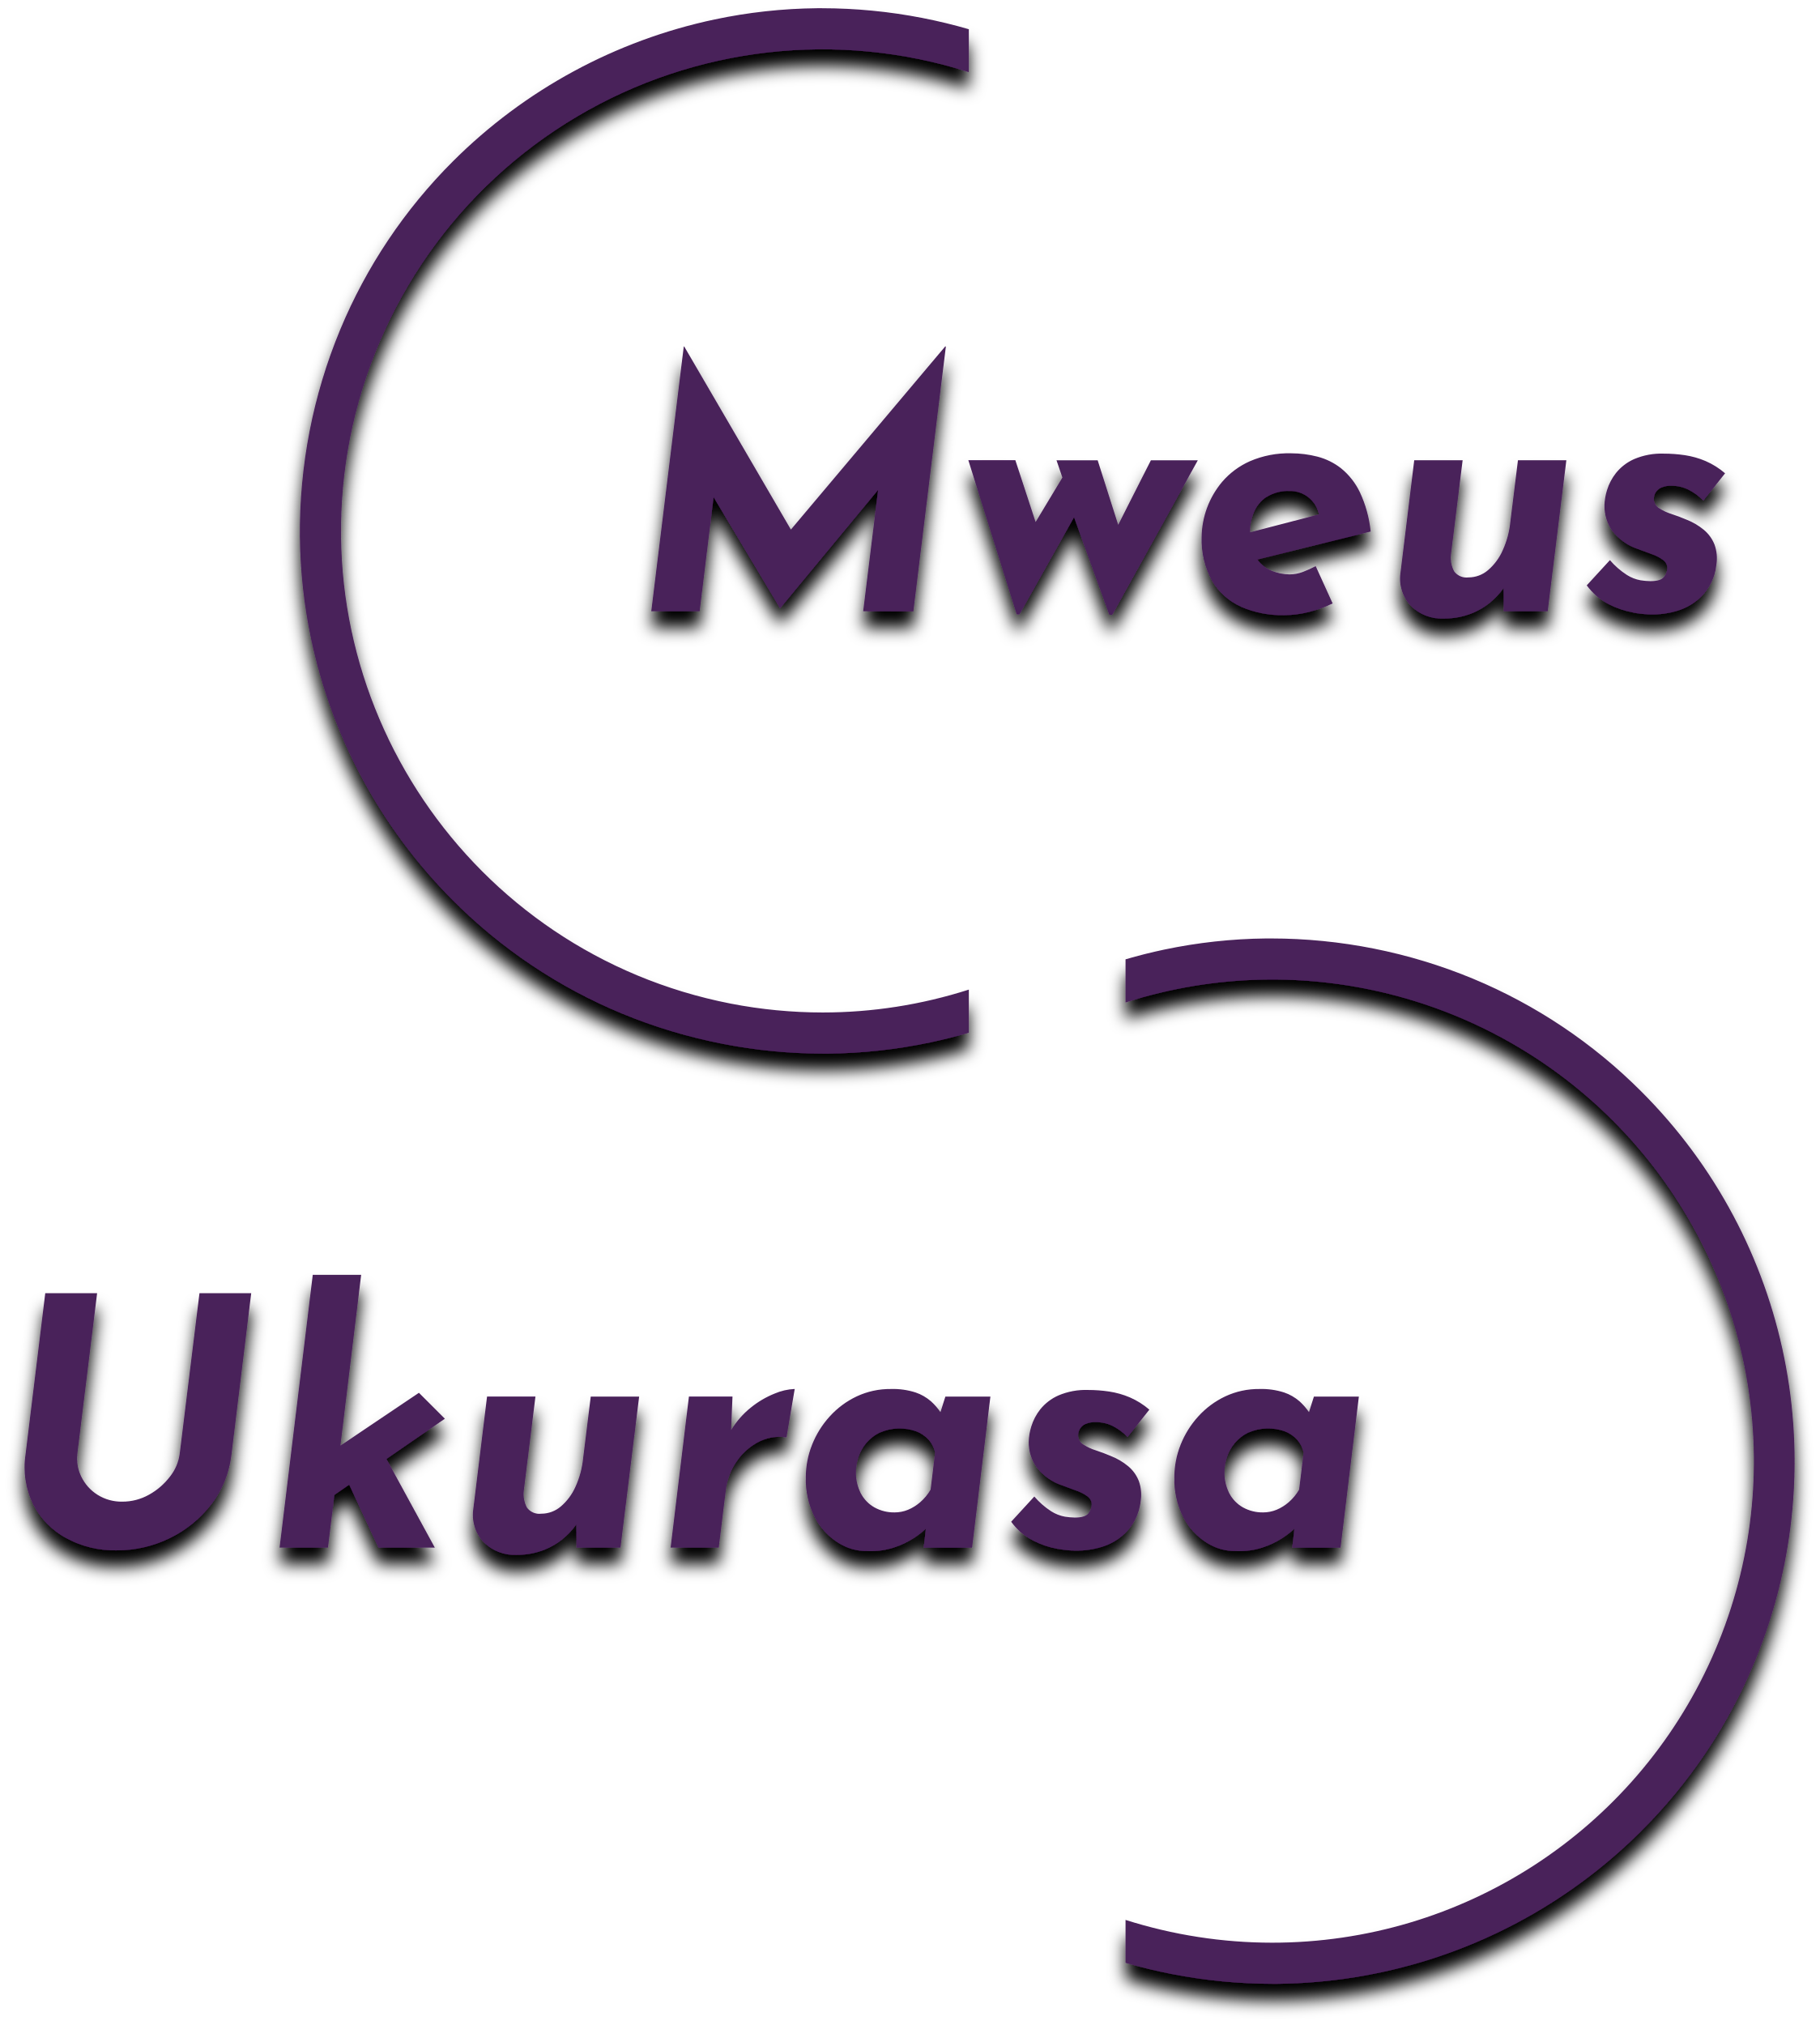
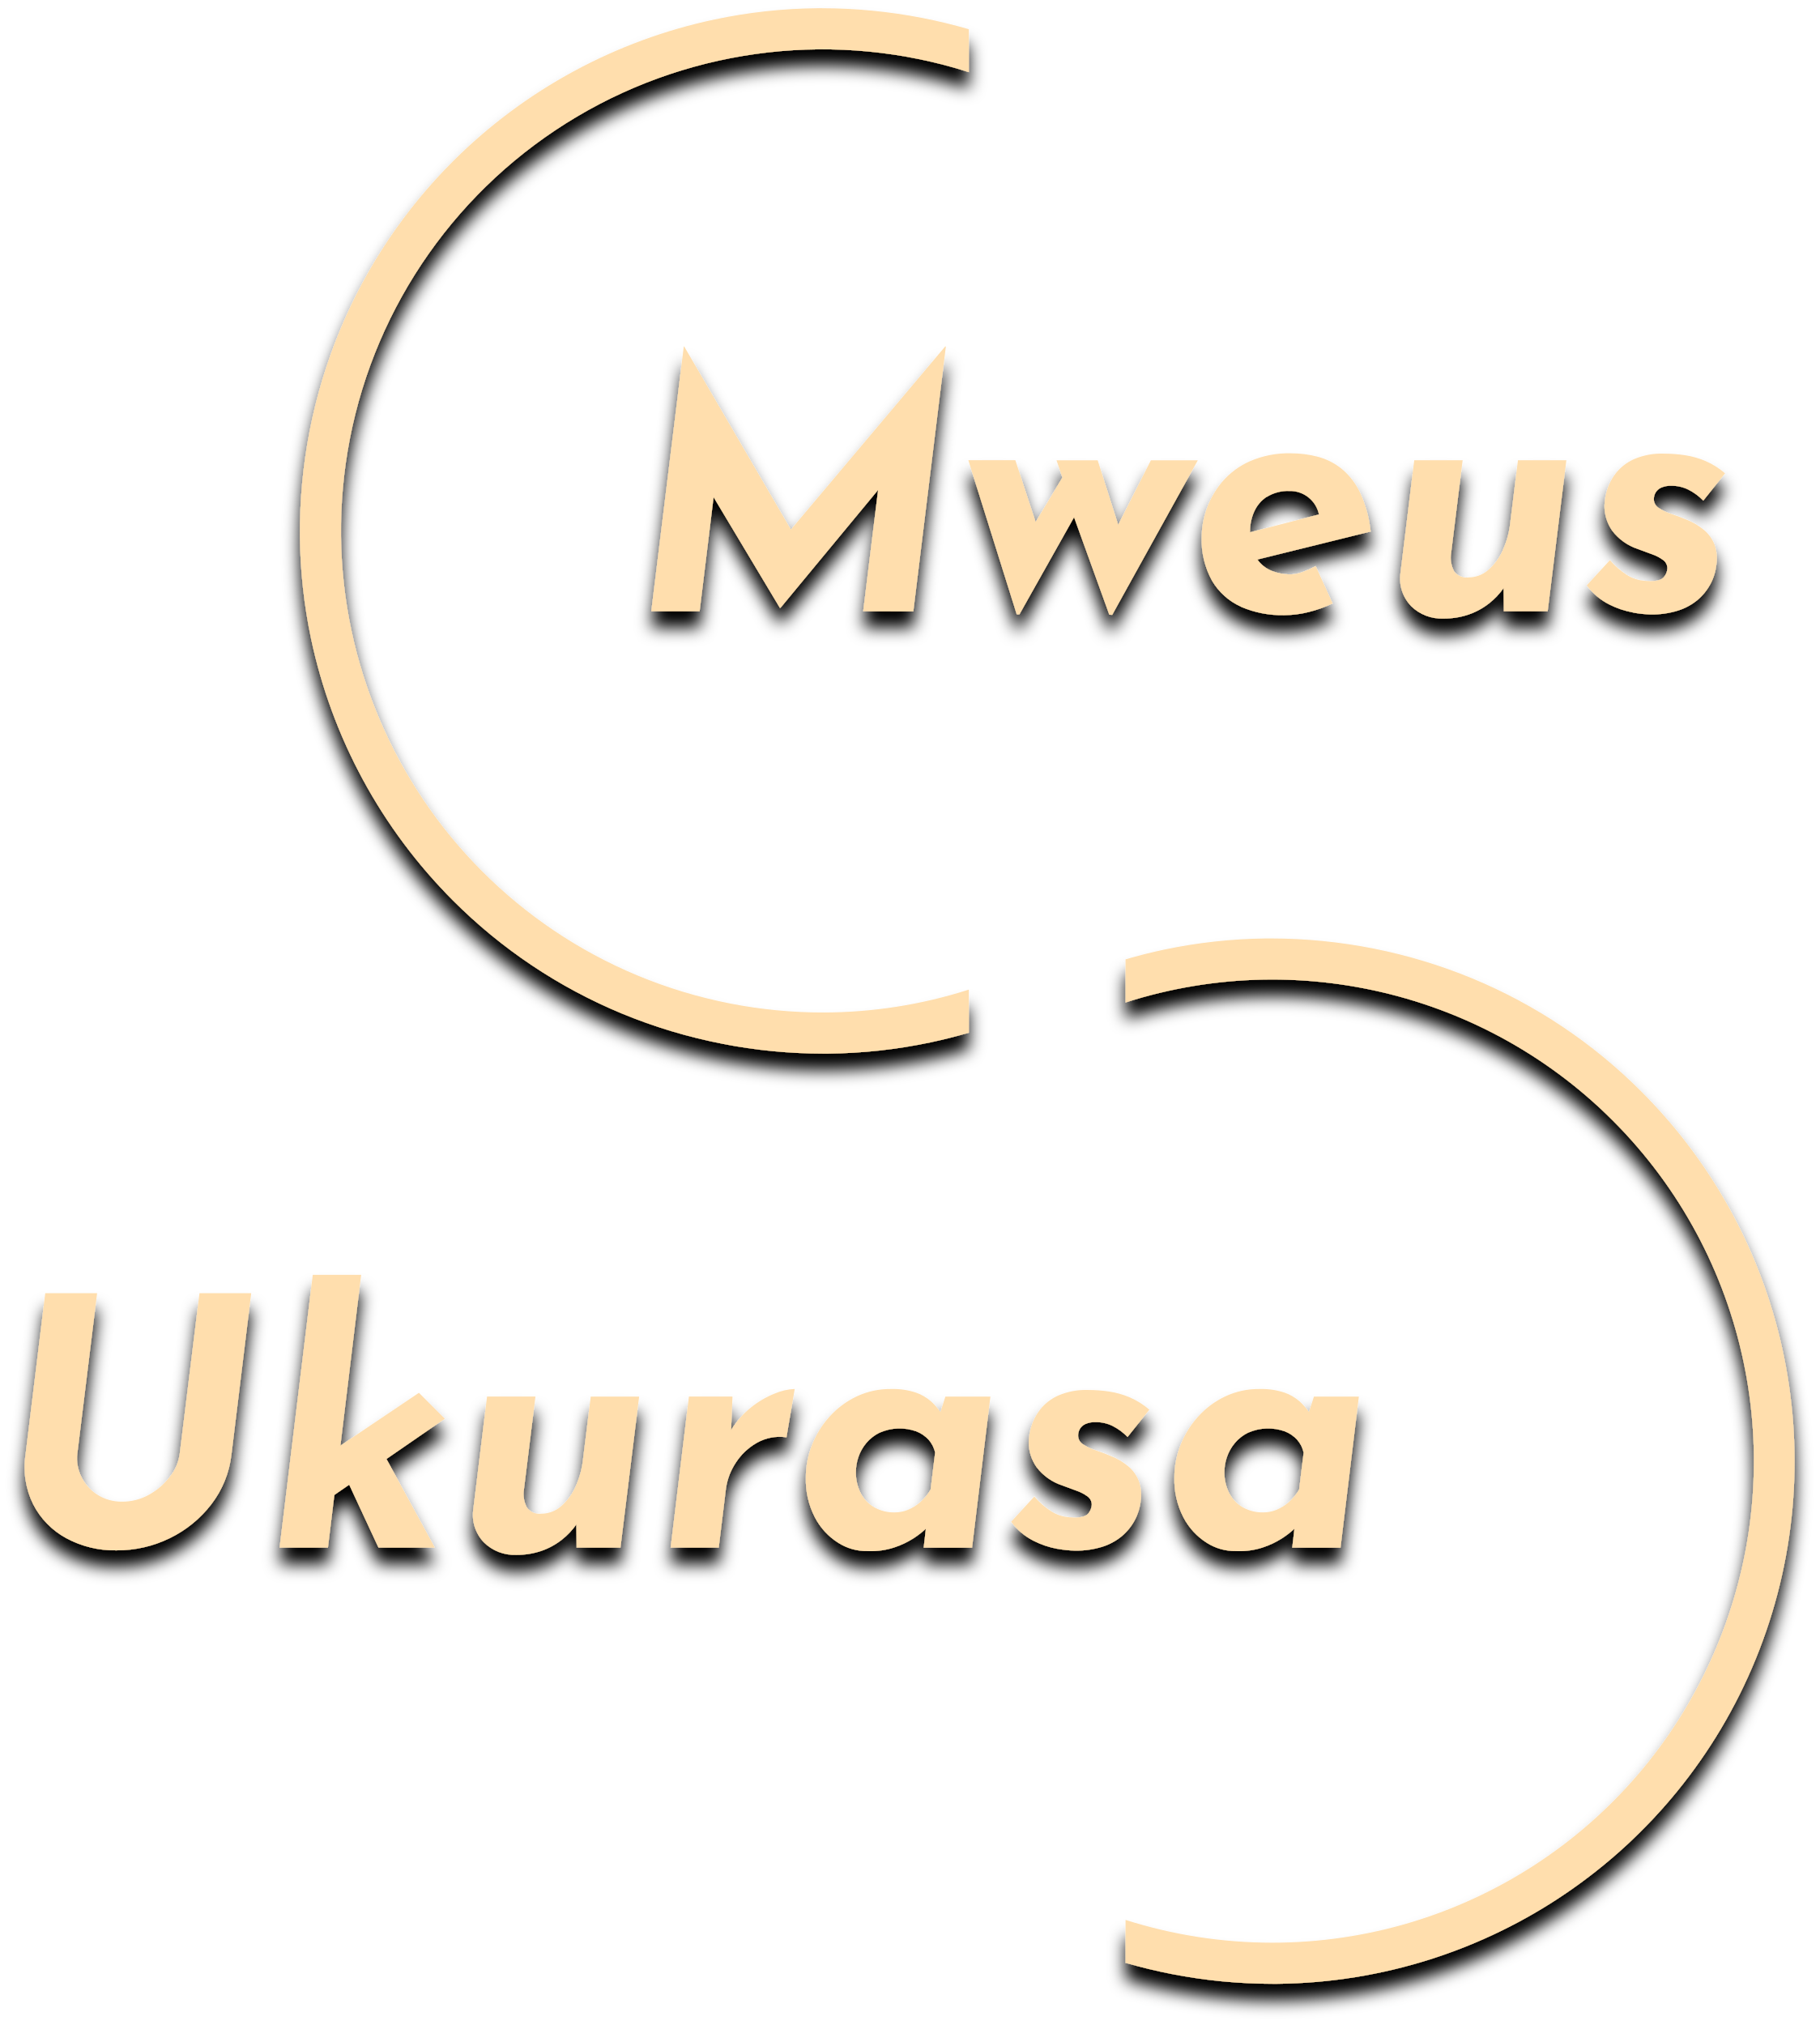
<svg xmlns="http://www.w3.org/2000/svg" width="110.505" height="123.001" viewBox="0 0 110.505 123.001">
+   <style type="text/css">
+     .favicon {fill: #FFDEAD}
+ </style>
  <defs>
    <style>.a{fill:#4a235a;}.b{filter:url(#a);}</style>
    <filter id="a" x="0" y="0" width="110.505" height="123.001" filterUnits="userSpaceOnUse">
      <feOffset dy="1" input="SourceAlpha" />
      <feGaussianBlur stdDeviation="0.5" result="b" />
      <feFlood />
      <feComposite operator="in" in2="b" />
      <feComposite in="SourceGraphic" />
    </filter>
  </defs>
  <g class="b" transform="matrix(1, 0, 0, 1, 0, 0)">
-     <path class="a" d="M72.94,119.411c-.95-.185-1.9-.415-2.831-.685v-2.608a29.412,29.412,0,0,0,8.9,1.384,29.251,29.251,0,1,0-8.9-57.11v-2.62c.773-.227,1.561-.425,2.34-.59a31.648,31.648,0,0,1,6.2-.679l.3,0A32.064,32.064,0,0,1,91.21,58.946,31.57,31.57,0,0,1,101.44,65.8a31.743,31.743,0,0,1-22.1,54.2l-.31,0A32.03,32.03,0,0,1,72.94,119.411ZM31.126,93.18a2.409,2.409,0,0,1-.641-1.984l.84-6.867h2.94L33.551,90.1a1.765,1.765,0,0,0,.2.977.936.936,0,0,0,.872.367,1.821,1.821,0,0,0,1.186-.441A3.383,3.383,0,0,0,36.7,89.8a5.489,5.489,0,0,0,.462-1.732l.462-3.738h2.94l-1.134,9.177H36.764L36.747,92.1a4.417,4.417,0,0,1-.876.923,4.238,4.238,0,0,1-1.249.682,4.569,4.569,0,0,1-1.512.242A2.641,2.641,0,0,1,31.126,93.18Zm45.685.535a3.2,3.2,0,0,1-1.764-.5,4.032,4.032,0,0,1-1.417-1.533,4.976,4.976,0,0,1-.556-2.436,5.349,5.349,0,0,1,.378-1.984,5.638,5.638,0,0,1,1.071-1.722,5.221,5.221,0,0,1,1.638-1.219,4.765,4.765,0,0,1,2.079-.451,4.458,4.458,0,0,1,1.5.21,2.794,2.794,0,0,1,.935.535,3.83,3.83,0,0,1,.577.658l.3-.941h2.73l-1.113,9.177H80.234l.133-1.151-.029.027a5.417,5.417,0,0,1-.725.557,5.132,5.132,0,0,1-1.175.556,4.541,4.541,0,0,1-1.479.222Zm.756-7.2a2.475,2.475,0,0,0-.829.651,2.641,2.641,0,0,0-.473.851,2.805,2.805,0,0,0-.148.871,2.774,2.774,0,0,0,.294,1.313,2.09,2.09,0,0,0,.83.86,2.435,2.435,0,0,0,1.229.305,2.143,2.143,0,0,0,.808-.158,2.722,2.722,0,0,0,.745-.463,2.979,2.979,0,0,0,.63-.766l.274-2.247a1.722,1.722,0,0,0-.4-.787,1.964,1.964,0,0,0-.734-.5,3.011,3.011,0,0,0-2.227.074Zm-23.142,7.2a3.2,3.2,0,0,1-1.764-.5,4.018,4.018,0,0,1-1.417-1.533,4.976,4.976,0,0,1-.556-2.436,5.349,5.349,0,0,1,.378-1.984,5.62,5.62,0,0,1,1.071-1.722,5.221,5.221,0,0,1,1.638-1.219,4.765,4.765,0,0,1,2.079-.451,4.466,4.466,0,0,1,1.5.21,2.781,2.781,0,0,1,.934.535,3.826,3.826,0,0,1,.578.657l.3-.941H61.9l-1.113,9.177h-2.94l.133-1.151-.028.027a5.477,5.477,0,0,1-.724.557,5.122,5.122,0,0,1-1.176.556,4.536,4.536,0,0,1-1.478.222Zm.756-7.2a2.487,2.487,0,0,0-.83.651,2.641,2.641,0,0,0-.472.851,2.83,2.83,0,0,0-.147.871,2.774,2.774,0,0,0,.294,1.313,2.093,2.093,0,0,0,.829.86,2.439,2.439,0,0,0,1.229.305,2.145,2.145,0,0,0,.809-.158,2.722,2.722,0,0,0,.745-.463,2.979,2.979,0,0,0,.63-.766l.273-2.247a1.712,1.712,0,0,0-.4-.787,1.967,1.967,0,0,0-.735-.5,3.009,3.009,0,0,0-2.226.074Zm10.794,7.066a5.271,5.271,0,0,1-1.459-.493,3.824,3.824,0,0,1-1.354-1.155L64.568,90.4a4.691,4.691,0,0,0,1.029.9,2.337,2.337,0,0,0,.83.325,4.414,4.414,0,0,0,.6.053q.651,0,.84-.274a.9.9,0,0,0,.189-.5.617.617,0,0,0-.262-.514,2.52,2.52,0,0,0-.672-.346q-.409-.147-.851-.315A3.218,3.218,0,0,1,64.7,88.612a2.628,2.628,0,0,1-.473-1.512,3.425,3.425,0,0,1,.158-.956,3.181,3.181,0,0,1,.545-1.039,2.959,2.959,0,0,1,1.093-.84,4.228,4.228,0,0,1,1.816-.336,8.7,8.7,0,0,1,1.271.094,5.167,5.167,0,0,1,1.26.356,4.605,4.605,0,0,1,1.186.746l-1.323,1.659a3.438,3.438,0,0,0-.913-.672,2.288,2.288,0,0,0-1.019-.23,1.424,1.424,0,0,0-.63.115.757.757,0,0,0-.336.3.809.809,0,0,0-.105.4.632.632,0,0,0,.315.545,3.129,3.129,0,0,0,.767.357q.452.147.893.336a3.816,3.816,0,0,1,1.071.63,2.221,2.221,0,0,1,.64.893,2.487,2.487,0,0,1,.116,1.208,3.181,3.181,0,0,1-.357,1.165,3.293,3.293,0,0,1-.787.977,3.5,3.5,0,0,1-1.208.651,5.316,5.316,0,0,1-1.638.231A6.977,6.977,0,0,1,65.975,93.578ZM5.757,92.928a4.852,4.852,0,0,1-2.005-2.058,5.1,5.1,0,0,1-.463-3.013l1.2-9.807h3.15l-1.2,9.744A2.513,2.513,0,0,0,6.682,89.2a2.665,2.665,0,0,0,.977,1.093,2.727,2.727,0,0,0,1.512.419,3.275,3.275,0,0,0,1.616-.419A4.068,4.068,0,0,0,12.057,89.2a2.824,2.824,0,0,0,.6-1.407l1.2-9.744H17l-1.2,9.807a6.075,6.075,0,0,1-1.218,3.013,7.072,7.072,0,0,1-2.52,2.058,7.265,7.265,0,0,1-3.255.745A6.159,6.159,0,0,1,5.757,92.928Zm36.718.578,1.113-9.177h2.646l-.084,2.037a5.222,5.222,0,0,1,1.207-1.375,5.618,5.618,0,0,1,1.428-.84,3.5,3.5,0,0,1,1.229-.284l-.5,2.939a2.811,2.811,0,0,0-1.806.337,3.685,3.685,0,0,0-1.281,1.218,3.791,3.791,0,0,0-.588,1.554L45.4,93.506Zm-17.744,0-1.779-3.822-.9.62-.39,3.2h-2.94l2.016-16.569h2.94L22.419,87.31,27.188,84.1l1.575,1.575L25.216,88.12l2.937,5.385Zm20.915-30.6a32,32,0,0,1-6.157-1.853A31.579,31.579,0,0,1,29.26,54.2a31.835,31.835,0,0,1-8.626-15.9,31.648,31.648,0,0,1-.679-6.2A32.05,32.05,0,0,1,22.4,19.535,31.549,31.549,0,0,1,29.252,9.3,31.837,31.837,0,0,1,45.156.68,31.579,31.579,0,0,1,51.358,0l.31,0A31.95,31.95,0,0,1,57.76.59c.95.185,1.9.415,2.831.685V3.883a29.242,29.242,0,0,0-37.6,22.286,29.282,29.282,0,0,0,23.13,34.291,29.406,29.406,0,0,0,5.591.54,29.042,29.042,0,0,0,8.879-1.39v2.62c-.774.226-1.561.424-2.341.589a31.572,31.572,0,0,1-6.2.68h-.3A32.034,32.034,0,0,1,45.646,62.908Zm41.8-26.6a2.409,2.409,0,0,1-.64-1.985l.84-6.867h2.94l-.715,5.775a1.772,1.772,0,0,0,.2.977.933.933,0,0,0,.871.367,1.821,1.821,0,0,0,1.187-.441,3.382,3.382,0,0,0,.892-1.208,5.472,5.472,0,0,0,.463-1.732l.462-3.738h2.94l-1.134,9.177H93.088l-.016-1.406a4.417,4.417,0,0,1-.876.923,4.243,4.243,0,0,1-1.25.682,4.561,4.561,0,0,1-1.512.242A2.643,2.643,0,0,1,87.449,36.312Zm-10.332.042a3.875,3.875,0,0,1-1.753-1.575,5.129,5.129,0,0,1-.63-2.657,5.308,5.308,0,0,1,1.249-3.35,4.765,4.765,0,0,1,1.68-1.249,5.917,5.917,0,0,1,2.509-.483,6.425,6.425,0,0,1,1.586.2,3.905,3.905,0,0,1,1.449.714,4.208,4.208,0,0,1,1.134,1.439A7.356,7.356,0,0,1,85,31.787l-6.881,1.7a1.968,1.968,0,0,0,.885.693,3.018,3.018,0,0,0,1.061.21,2.283,2.283,0,0,0,.808-.147,7.182,7.182,0,0,0,.787-.357l1.029,2.268a7.387,7.387,0,0,1-1.459.525,6.179,6.179,0,0,1-1.48.189A6.285,6.285,0,0,1,77.117,36.355Zm1.565-6.668a2.094,2.094,0,0,0-.767.924,2.968,2.968,0,0,0-.241,1.176q0,.027,0,.053l4.188-1.085a1.788,1.788,0,0,0-1.794-1.424A2.426,2.426,0,0,0,78.683,29.687Zm-9.555,7.161-2.142-5.922-3.318,5.9H63.5l-2.94-9.366h2.856l1.231,3.755,1.626-2.7-.357-1.05h2.5l1.247,3.92,1.987-3.92H74.5L69.3,36.848Zm31.815-.137a5.276,5.276,0,0,1-1.46-.493,3.839,3.839,0,0,1-1.354-1.155l1.408-1.534a4.691,4.691,0,0,0,1.029.9,2.324,2.324,0,0,0,.83.325,4.412,4.412,0,0,0,.6.053q.651,0,.84-.274a.9.9,0,0,0,.189-.5.616.616,0,0,0-.263-.514,2.474,2.474,0,0,0-.671-.347q-.41-.147-.851-.315a3.226,3.226,0,0,1-1.565-1.113,2.628,2.628,0,0,1-.472-1.512,3.458,3.458,0,0,1,.157-.956,3.184,3.184,0,0,1,.546-1.039,2.956,2.956,0,0,1,1.092-.84,4.23,4.23,0,0,1,1.817-.336,8.689,8.689,0,0,1,1.27.094,5.155,5.155,0,0,1,1.26.356,4.61,4.61,0,0,1,1.187.746l-1.323,1.659a3.438,3.438,0,0,0-.914-.672,2.291,2.291,0,0,0-1.019-.23,1.419,1.419,0,0,0-.63.115.748.748,0,0,0-.336.3.809.809,0,0,0-.105.4.633.633,0,0,0,.315.545,3.1,3.1,0,0,0,.767.357q.451.147.892.336a3.79,3.79,0,0,1,1.071.63,2.223,2.223,0,0,1,.641.893A2.477,2.477,0,0,1,106,33.8a3.179,3.179,0,0,1-.356,1.166,3.319,3.319,0,0,1-.787.977,3.5,3.5,0,0,1-1.208.651,5.324,5.324,0,0,1-1.638.231A6.966,6.966,0,0,1,100.942,36.711Zm-46.767-.073.906-7.37-5.926,7.159h-.042l-4.023-6.719-.848,6.93H41.3l1.975-16.087H43.3l6.482,11.123,9.373-11.123h.041L57.22,36.638Z" transform="translate(-1.74 0.5)" />
+     <path class="favicon" d="M72.94,119.411c-.95-.185-1.9-.415-2.831-.685v-2.608a29.412,29.412,0,0,0,8.9,1.384,29.251,29.251,0,1,0-8.9-57.11v-2.62c.773-.227,1.561-.425,2.34-.59a31.648,31.648,0,0,1,6.2-.679l.3,0A32.064,32.064,0,0,1,91.21,58.946,31.57,31.57,0,0,1,101.44,65.8a31.743,31.743,0,0,1-22.1,54.2l-.31,0A32.03,32.03,0,0,1,72.94,119.411ZM31.126,93.18a2.409,2.409,0,0,1-.641-1.984l.84-6.867h2.94L33.551,90.1a1.765,1.765,0,0,0,.2.977.936.936,0,0,0,.872.367,1.821,1.821,0,0,0,1.186-.441A3.383,3.383,0,0,0,36.7,89.8a5.489,5.489,0,0,0,.462-1.732l.462-3.738h2.94l-1.134,9.177H36.764L36.747,92.1a4.417,4.417,0,0,1-.876.923,4.238,4.238,0,0,1-1.249.682,4.569,4.569,0,0,1-1.512.242A2.641,2.641,0,0,1,31.126,93.18Zm45.685.535a3.2,3.2,0,0,1-1.764-.5,4.032,4.032,0,0,1-1.417-1.533,4.976,4.976,0,0,1-.556-2.436,5.349,5.349,0,0,1,.378-1.984,5.638,5.638,0,0,1,1.071-1.722,5.221,5.221,0,0,1,1.638-1.219,4.765,4.765,0,0,1,2.079-.451,4.458,4.458,0,0,1,1.5.21,2.794,2.794,0,0,1,.935.535,3.83,3.83,0,0,1,.577.658l.3-.941h2.73l-1.113,9.177H80.234l.133-1.151-.029.027a5.417,5.417,0,0,1-.725.557,5.132,5.132,0,0,1-1.175.556,4.541,4.541,0,0,1-1.479.222Zm.756-7.2a2.475,2.475,0,0,0-.829.651,2.641,2.641,0,0,0-.473.851,2.805,2.805,0,0,0-.148.871,2.774,2.774,0,0,0,.294,1.313,2.09,2.09,0,0,0,.83.86,2.435,2.435,0,0,0,1.229.305,2.143,2.143,0,0,0,.808-.158,2.722,2.722,0,0,0,.745-.463,2.979,2.979,0,0,0,.63-.766l.274-2.247a1.722,1.722,0,0,0-.4-.787,1.964,1.964,0,0,0-.734-.5,3.011,3.011,0,0,0-2.227.074Zm-23.142,7.2a3.2,3.2,0,0,1-1.764-.5,4.018,4.018,0,0,1-1.417-1.533,4.976,4.976,0,0,1-.556-2.436,5.349,5.349,0,0,1,.378-1.984,5.62,5.62,0,0,1,1.071-1.722,5.221,5.221,0,0,1,1.638-1.219,4.765,4.765,0,0,1,2.079-.451,4.466,4.466,0,0,1,1.5.21,2.781,2.781,0,0,1,.934.535,3.826,3.826,0,0,1,.578.657l.3-.941H61.9l-1.113,9.177h-2.94l.133-1.151-.028.027a5.477,5.477,0,0,1-.724.557,5.122,5.122,0,0,1-1.176.556,4.536,4.536,0,0,1-1.478.222Zm.756-7.2a2.487,2.487,0,0,0-.83.651,2.641,2.641,0,0,0-.472.851,2.83,2.83,0,0,0-.147.871,2.774,2.774,0,0,0,.294,1.313,2.093,2.093,0,0,0,.829.86,2.439,2.439,0,0,0,1.229.305,2.145,2.145,0,0,0,.809-.158,2.722,2.722,0,0,0,.745-.463,2.979,2.979,0,0,0,.63-.766l.273-2.247a1.712,1.712,0,0,0-.4-.787,1.967,1.967,0,0,0-.735-.5,3.009,3.009,0,0,0-2.226.074Zm10.794,7.066a5.271,5.271,0,0,1-1.459-.493,3.824,3.824,0,0,1-1.354-1.155L64.568,90.4a4.691,4.691,0,0,0,1.029.9,2.337,2.337,0,0,0,.83.325,4.414,4.414,0,0,0,.6.053q.651,0,.84-.274a.9.9,0,0,0,.189-.5.617.617,0,0,0-.262-.514,2.52,2.52,0,0,0-.672-.346q-.409-.147-.851-.315A3.218,3.218,0,0,1,64.7,88.612a2.628,2.628,0,0,1-.473-1.512,3.425,3.425,0,0,1,.158-.956,3.181,3.181,0,0,1,.545-1.039,2.959,2.959,0,0,1,1.093-.84,4.228,4.228,0,0,1,1.816-.336,8.7,8.7,0,0,1,1.271.094,5.167,5.167,0,0,1,1.26.356,4.605,4.605,0,0,1,1.186.746l-1.323,1.659a3.438,3.438,0,0,0-.913-.672,2.288,2.288,0,0,0-1.019-.23,1.424,1.424,0,0,0-.63.115.757.757,0,0,0-.336.3.809.809,0,0,0-.105.4.632.632,0,0,0,.315.545,3.129,3.129,0,0,0,.767.357q.452.147.893.336a3.816,3.816,0,0,1,1.071.63,2.221,2.221,0,0,1,.64.893,2.487,2.487,0,0,1,.116,1.208,3.181,3.181,0,0,1-.357,1.165,3.293,3.293,0,0,1-.787.977,3.5,3.5,0,0,1-1.208.651,5.316,5.316,0,0,1-1.638.231A6.977,6.977,0,0,1,65.975,93.578ZM5.757,92.928a4.852,4.852,0,0,1-2.005-2.058,5.1,5.1,0,0,1-.463-3.013l1.2-9.807h3.15l-1.2,9.744A2.513,2.513,0,0,0,6.682,89.2a2.665,2.665,0,0,0,.977,1.093,2.727,2.727,0,0,0,1.512.419,3.275,3.275,0,0,0,1.616-.419A4.068,4.068,0,0,0,12.057,89.2a2.824,2.824,0,0,0,.6-1.407l1.2-9.744H17l-1.2,9.807a6.075,6.075,0,0,1-1.218,3.013,7.072,7.072,0,0,1-2.52,2.058,7.265,7.265,0,0,1-3.255.745A6.159,6.159,0,0,1,5.757,92.928Zm36.718.578,1.113-9.177h2.646l-.084,2.037a5.222,5.222,0,0,1,1.207-1.375,5.618,5.618,0,0,1,1.428-.84,3.5,3.5,0,0,1,1.229-.284l-.5,2.939a2.811,2.811,0,0,0-1.806.337,3.685,3.685,0,0,0-1.281,1.218,3.791,3.791,0,0,0-.588,1.554L45.4,93.506Zm-17.744,0-1.779-3.822-.9.62-.39,3.2h-2.94l2.016-16.569h2.94L22.419,87.31,27.188,84.1l1.575,1.575L25.216,88.12l2.937,5.385Zm20.915-30.6a32,32,0,0,1-6.157-1.853A31.579,31.579,0,0,1,29.26,54.2a31.835,31.835,0,0,1-8.626-15.9,31.648,31.648,0,0,1-.679-6.2A32.05,32.05,0,0,1,22.4,19.535,31.549,31.549,0,0,1,29.252,9.3,31.837,31.837,0,0,1,45.156.68,31.579,31.579,0,0,1,51.358,0l.31,0A31.95,31.95,0,0,1,57.76.59c.95.185,1.9.415,2.831.685V3.883a29.242,29.242,0,0,0-37.6,22.286,29.282,29.282,0,0,0,23.13,34.291,29.406,29.406,0,0,0,5.591.54,29.042,29.042,0,0,0,8.879-1.39v2.62c-.774.226-1.561.424-2.341.589a31.572,31.572,0,0,1-6.2.68h-.3A32.034,32.034,0,0,1,45.646,62.908Zm41.8-26.6a2.409,2.409,0,0,1-.64-1.985l.84-6.867h2.94l-.715,5.775a1.772,1.772,0,0,0,.2.977.933.933,0,0,0,.871.367,1.821,1.821,0,0,0,1.187-.441,3.382,3.382,0,0,0,.892-1.208,5.472,5.472,0,0,0,.463-1.732l.462-3.738h2.94l-1.134,9.177H93.088l-.016-1.406a4.417,4.417,0,0,1-.876.923,4.243,4.243,0,0,1-1.25.682,4.561,4.561,0,0,1-1.512.242A2.643,2.643,0,0,1,87.449,36.312Zm-10.332.042a3.875,3.875,0,0,1-1.753-1.575,5.129,5.129,0,0,1-.63-2.657,5.308,5.308,0,0,1,1.249-3.35,4.765,4.765,0,0,1,1.68-1.249,5.917,5.917,0,0,1,2.509-.483,6.425,6.425,0,0,1,1.586.2,3.905,3.905,0,0,1,1.449.714,4.208,4.208,0,0,1,1.134,1.439A7.356,7.356,0,0,1,85,31.787l-6.881,1.7a1.968,1.968,0,0,0,.885.693,3.018,3.018,0,0,0,1.061.21,2.283,2.283,0,0,0,.808-.147,7.182,7.182,0,0,0,.787-.357l1.029,2.268a7.387,7.387,0,0,1-1.459.525,6.179,6.179,0,0,1-1.48.189A6.285,6.285,0,0,1,77.117,36.355Zm1.565-6.668a2.094,2.094,0,0,0-.767.924,2.968,2.968,0,0,0-.241,1.176q0,.027,0,.053l4.188-1.085a1.788,1.788,0,0,0-1.794-1.424A2.426,2.426,0,0,0,78.683,29.687Zm-9.555,7.161-2.142-5.922-3.318,5.9H63.5l-2.94-9.366h2.856l1.231,3.755,1.626-2.7-.357-1.05h2.5l1.247,3.92,1.987-3.92H74.5L69.3,36.848Zm31.815-.137a5.276,5.276,0,0,1-1.46-.493,3.839,3.839,0,0,1-1.354-1.155l1.408-1.534a4.691,4.691,0,0,0,1.029.9,2.324,2.324,0,0,0,.83.325,4.412,4.412,0,0,0,.6.053q.651,0,.84-.274a.9.9,0,0,0,.189-.5.616.616,0,0,0-.263-.514,2.474,2.474,0,0,0-.671-.347q-.41-.147-.851-.315a3.226,3.226,0,0,1-1.565-1.113,2.628,2.628,0,0,1-.472-1.512,3.458,3.458,0,0,1,.157-.956,3.184,3.184,0,0,1,.546-1.039,2.956,2.956,0,0,1,1.092-.84,4.23,4.23,0,0,1,1.817-.336,8.689,8.689,0,0,1,1.27.094,5.155,5.155,0,0,1,1.26.356,4.61,4.61,0,0,1,1.187.746l-1.323,1.659a3.438,3.438,0,0,0-.914-.672,2.291,2.291,0,0,0-1.019-.23,1.419,1.419,0,0,0-.63.115.748.748,0,0,0-.336.3.809.809,0,0,0-.105.4.633.633,0,0,0,.315.545,3.1,3.1,0,0,0,.767.357q.451.147.892.336a3.79,3.79,0,0,1,1.071.63,2.223,2.223,0,0,1,.641.893A2.477,2.477,0,0,1,106,33.8a3.179,3.179,0,0,1-.356,1.166,3.319,3.319,0,0,1-.787.977,3.5,3.5,0,0,1-1.208.651,5.324,5.324,0,0,1-1.638.231A6.966,6.966,0,0,1,100.942,36.711Zm-46.767-.073.906-7.37-5.926,7.159h-.042l-4.023-6.719-.848,6.93H41.3l1.975-16.087H43.3l6.482,11.123,9.373-11.123h.041L57.22,36.638Z" transform="translate(-1.74 0.5)" />
  </g>
</svg>
